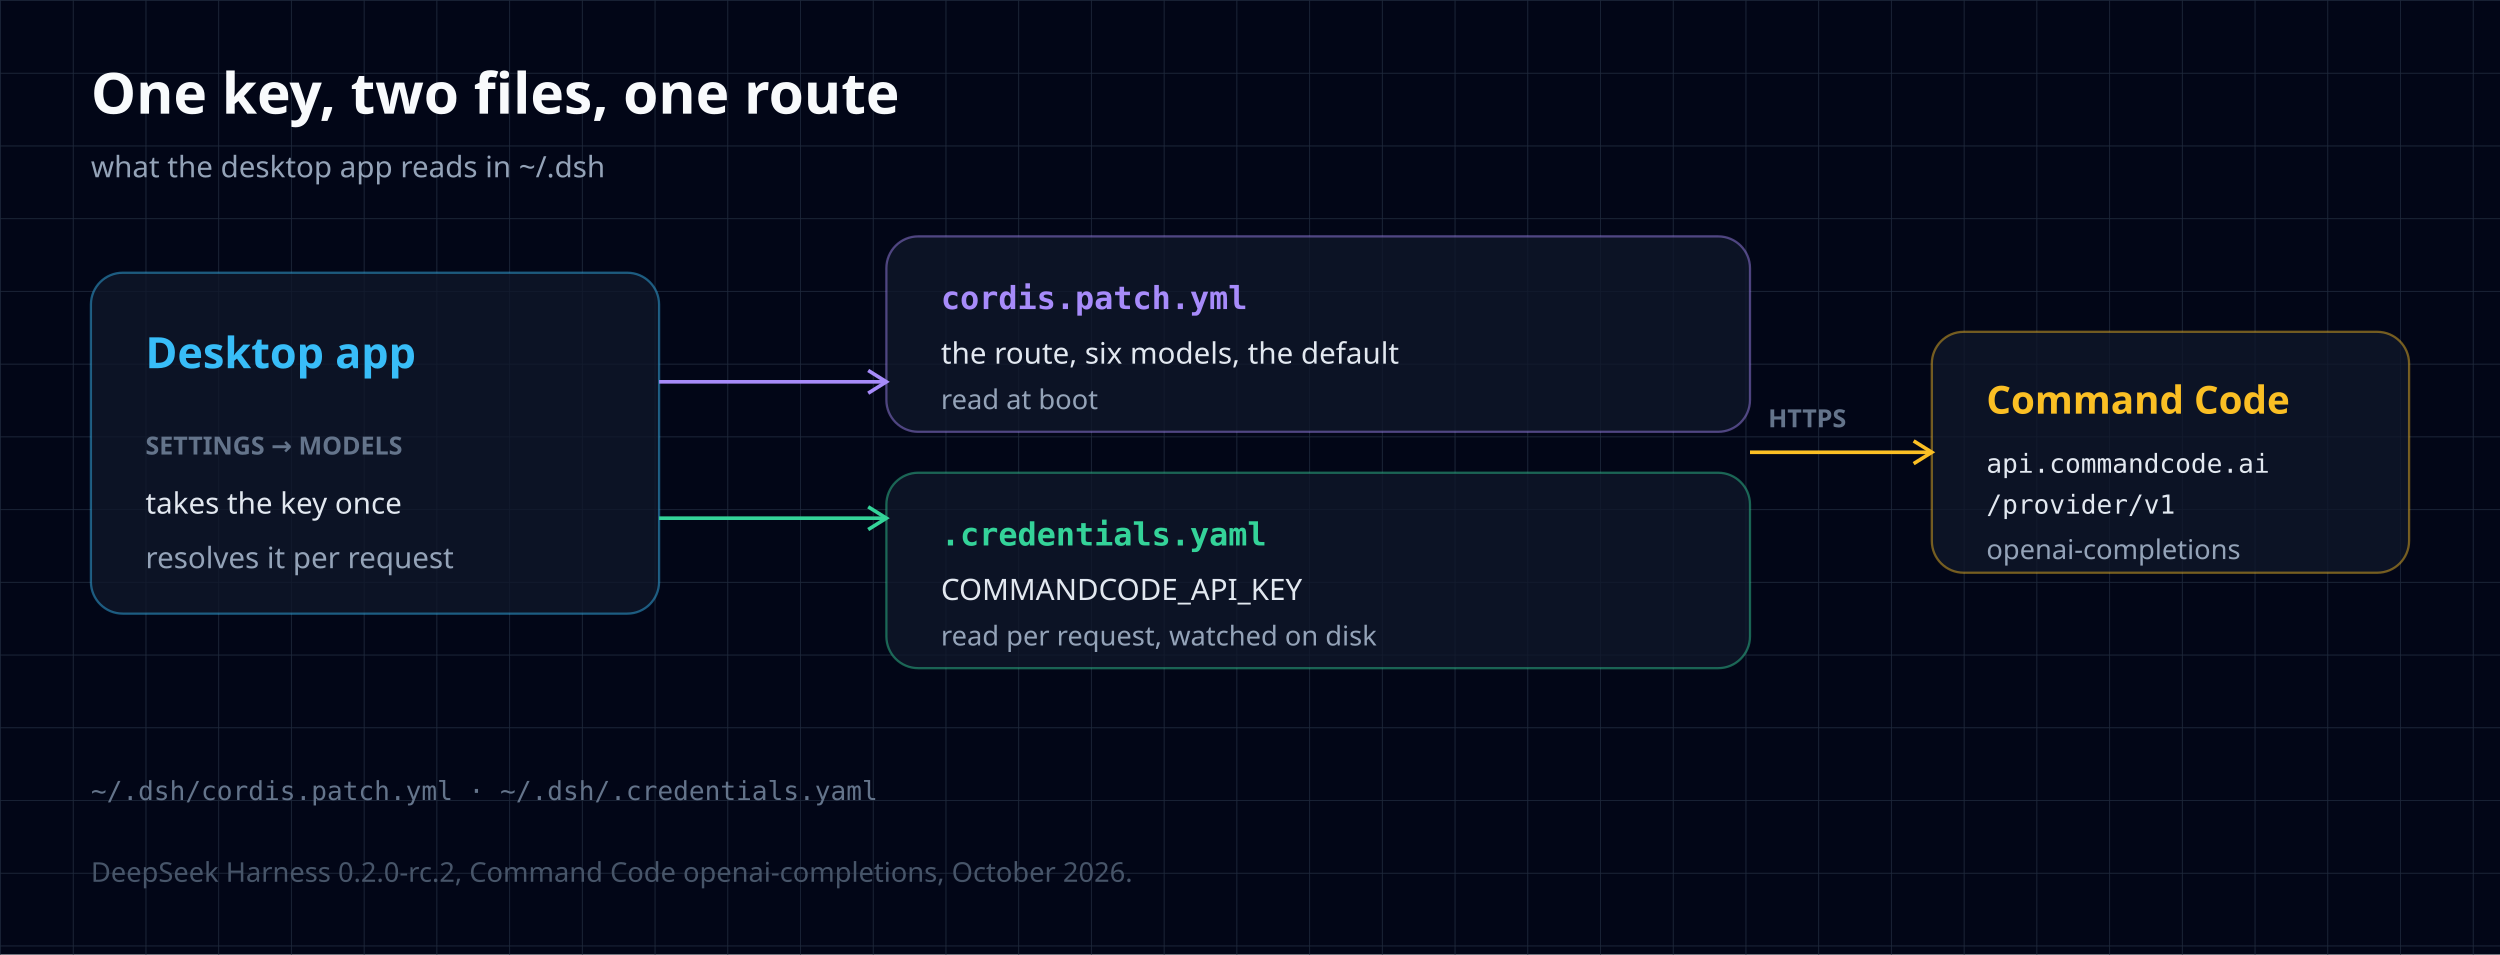
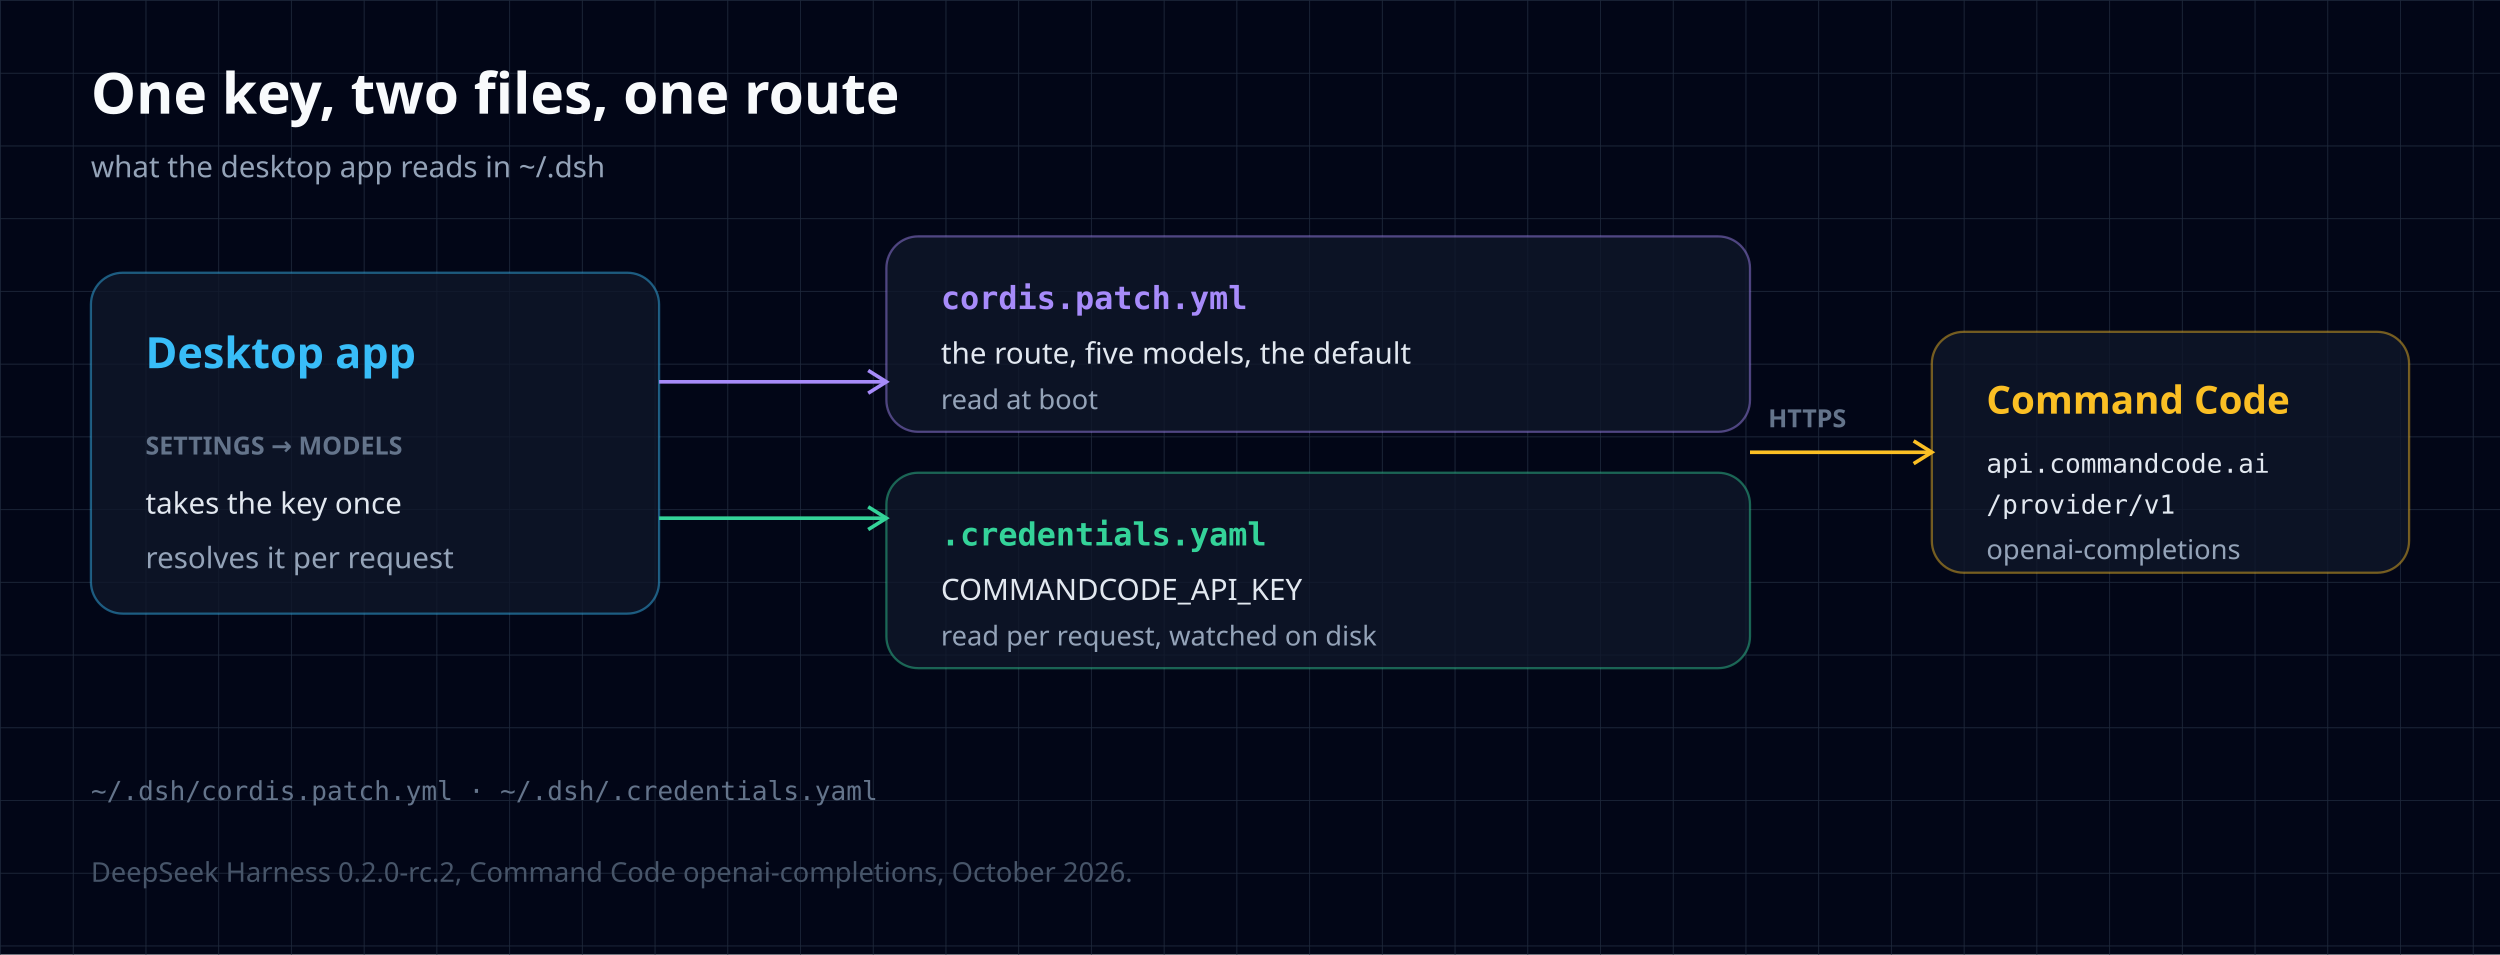
<svg xmlns="http://www.w3.org/2000/svg" viewBox="0 0 1100 420" role="img" aria-labelledby="title desc">
  <defs>
    <pattern id="grid" width="32" height="32" patternUnits="userSpaceOnUse">
      <path d="M32 0H0V32" fill="none" stroke="#1e293b" stroke-width=".7" />
    </pattern>
  </defs>
  <rect width="1100" height="420" fill="#020617" />
  <rect width="1100" height="420" fill="url(#grid)" />
  <text x="40" y="50" fill="#f8fafc" font-family="system-ui,sans-serif" font-size="25" font-weight="700">One key, two files, one route</text>
  <text x="40" y="78" fill="#94a3b8" font-family="system-ui,sans-serif" font-size="13">what the desktop app reads in ~/.dsh</text>
  <rect x="40" y="120" width="250" height="150" rx="14" fill="#0f172a" fill-opacity=".75" stroke="#38bdf8" stroke-opacity=".45" />
  <text x="64" y="162" fill="#38bdf8" font-family="system-ui,sans-serif" font-size="19" font-weight="700">Desktop app</text>
  <text x="64" y="200" fill="#64748b" font-family="system-ui,sans-serif" font-size="11" font-weight="700">SETTINGS → MODELS</text>
  <text x="64" y="226" fill="#e2e8f0" font-family="system-ui,sans-serif" font-size="13">takes the key once</text>
  <text x="64" y="250" fill="#94a3b8" font-family="system-ui,sans-serif" font-size="13">resolves it per request</text>
  <rect x="390" y="104" width="380" height="86" rx="14" fill="#0f172a" fill-opacity=".75" stroke="#a78bfa" stroke-opacity=".45" />
  <text x="414" y="136" fill="#a78bfa" font-family="ui-monospace,Menlo,monospace" font-size="14" font-weight="700">cordis.patch.yml</text>
-   <text x="414" y="160" fill="#e2e8f0" font-family="system-ui,sans-serif" font-size="13">the route, six models, the default</text>
+   <text x="414" y="160" fill="#e2e8f0" font-family="system-ui,sans-serif" font-size="13">the route, five models, the default</text>
  <text x="414" y="180" fill="#94a3b8" font-family="system-ui,sans-serif" font-size="12">read at boot</text>
  <rect x="390" y="208" width="380" height="86" rx="14" fill="#0f172a" fill-opacity=".75" stroke="#34d399" stroke-opacity=".45" />
  <text x="414" y="240" fill="#34d399" font-family="ui-monospace,Menlo,monospace" font-size="14" font-weight="700">.credentials.yaml</text>
  <text x="414" y="264" fill="#e2e8f0" font-family="system-ui,sans-serif" font-size="13">COMMANDCODE_API_KEY</text>
  <text x="414" y="284" fill="#94a3b8" font-family="system-ui,sans-serif" font-size="12">read per request, watched on disk</text>
  <rect x="850" y="146" width="210" height="106" rx="14" fill="#0f172a" fill-opacity=".75" stroke="#fbbf24" stroke-opacity=".45" />
  <text x="874" y="182" fill="#fbbf24" font-family="system-ui,sans-serif" font-size="17" font-weight="700">Command Code</text>
  <text x="874" y="208" fill="#e2e8f0" font-family="ui-monospace,Menlo,monospace" font-size="11.5">api.commandcode.ai</text>
  <text x="874" y="226" fill="#e2e8f0" font-family="ui-monospace,Menlo,monospace" font-size="11.5">/provider/v1</text>
  <text x="874" y="246" fill="#94a3b8" font-family="system-ui,sans-serif" font-size="12">openai-completions</text>
  <path d="M290 168 H390" fill="none" stroke="#a78bfa" stroke-width="1.6" />
  <path d="M382 163 L390 168 L382 173" fill="none" stroke="#a78bfa" stroke-width="1.6" />
  <path d="M290 228 H390" fill="none" stroke="#34d399" stroke-width="1.6" />
  <path d="M382 223 L390 228 L382 233" fill="none" stroke="#34d399" stroke-width="1.6" />
  <path d="M770 199 H850" fill="none" stroke="#fbbf24" stroke-width="1.6" />
  <path d="M842 194 L850 199 L842 204" fill="none" stroke="#fbbf24" stroke-width="1.6" />
  <text x="778" y="188" fill="#64748b" font-family="system-ui,sans-serif" font-size="11" font-weight="700">HTTPS</text>
  <text x="40" y="352" fill="#64748b" font-family="ui-monospace,Menlo,monospace" font-size="11.5">~/.dsh/cordis.patch.yml · ~/.dsh/.credentials.yaml</text>
  <text x="40" y="388" fill="#475569" font-family="system-ui,sans-serif" font-size="12">DeepSeek Harness 0.2.0-rc.2, Command Code openai-completions, October 2026.</text>
</svg>
